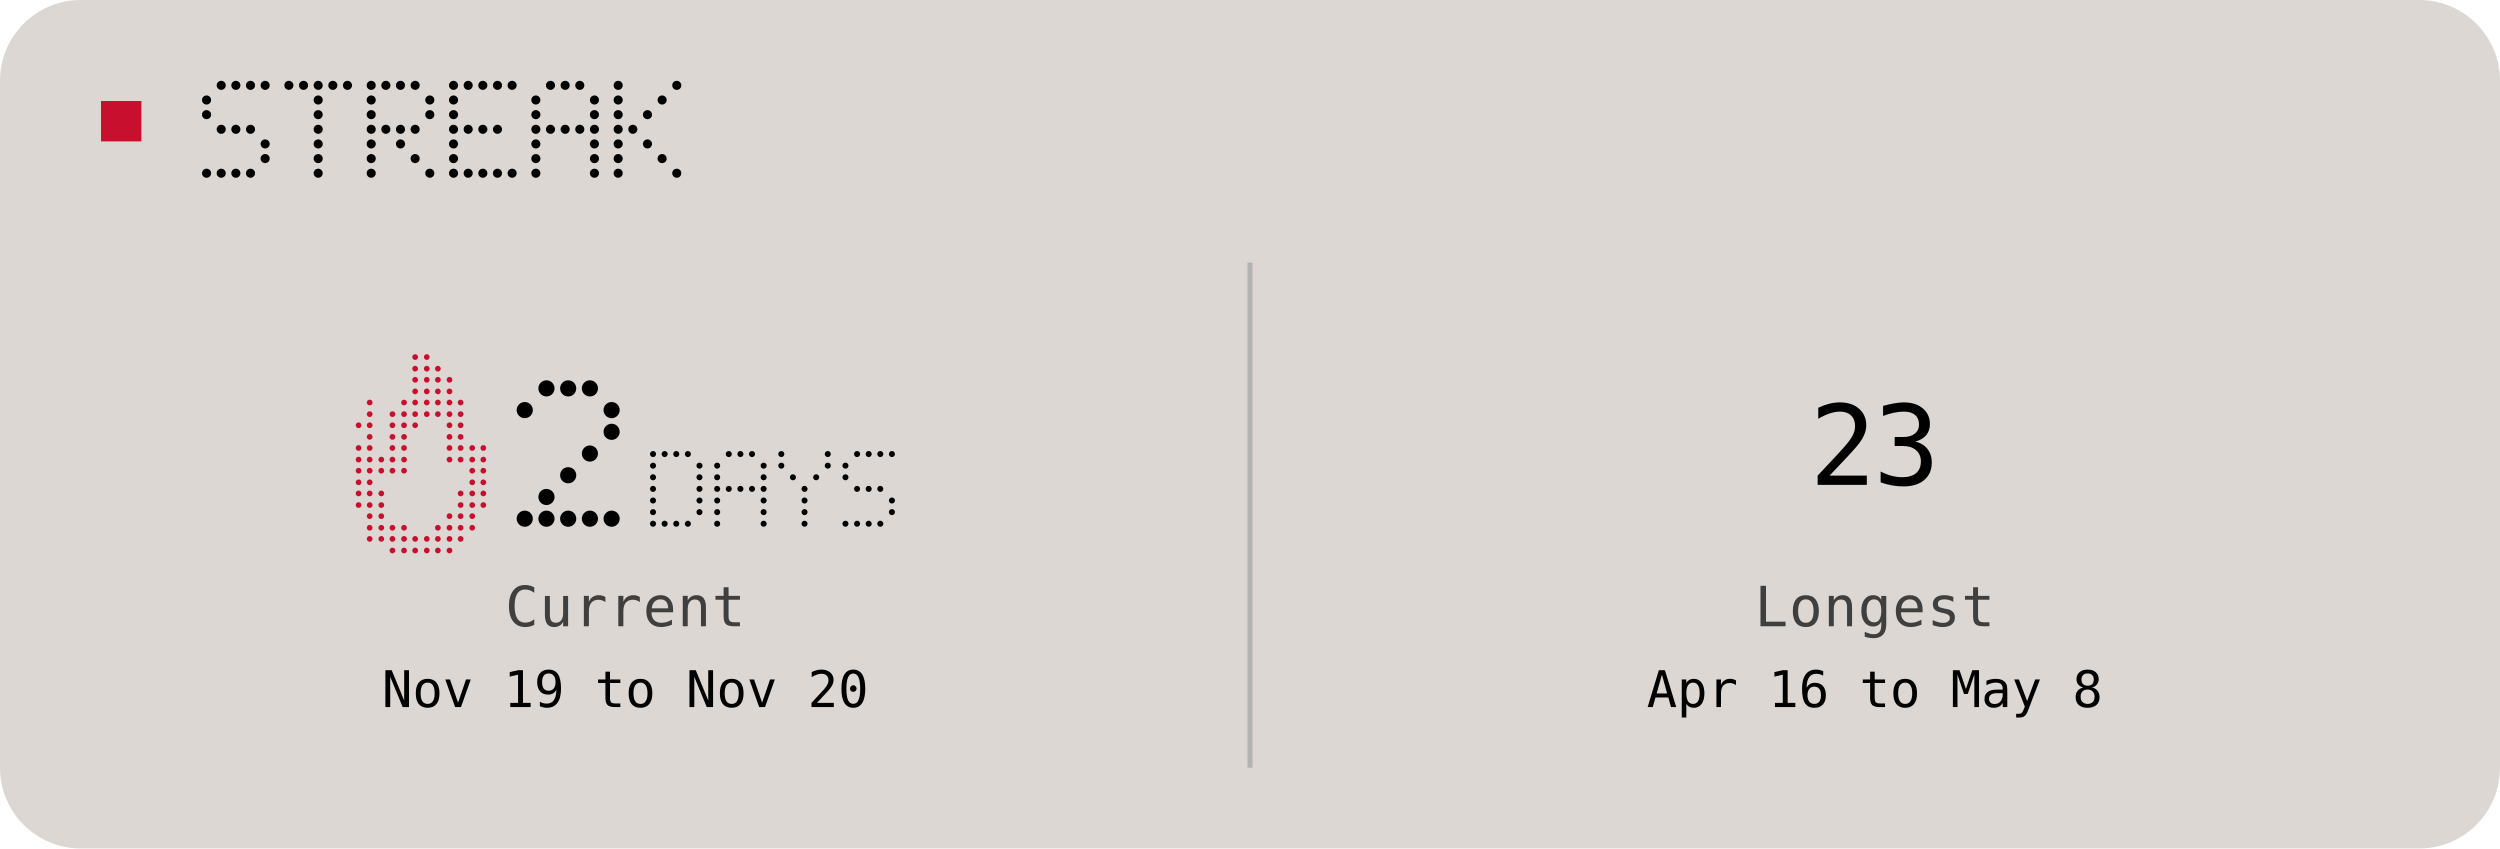
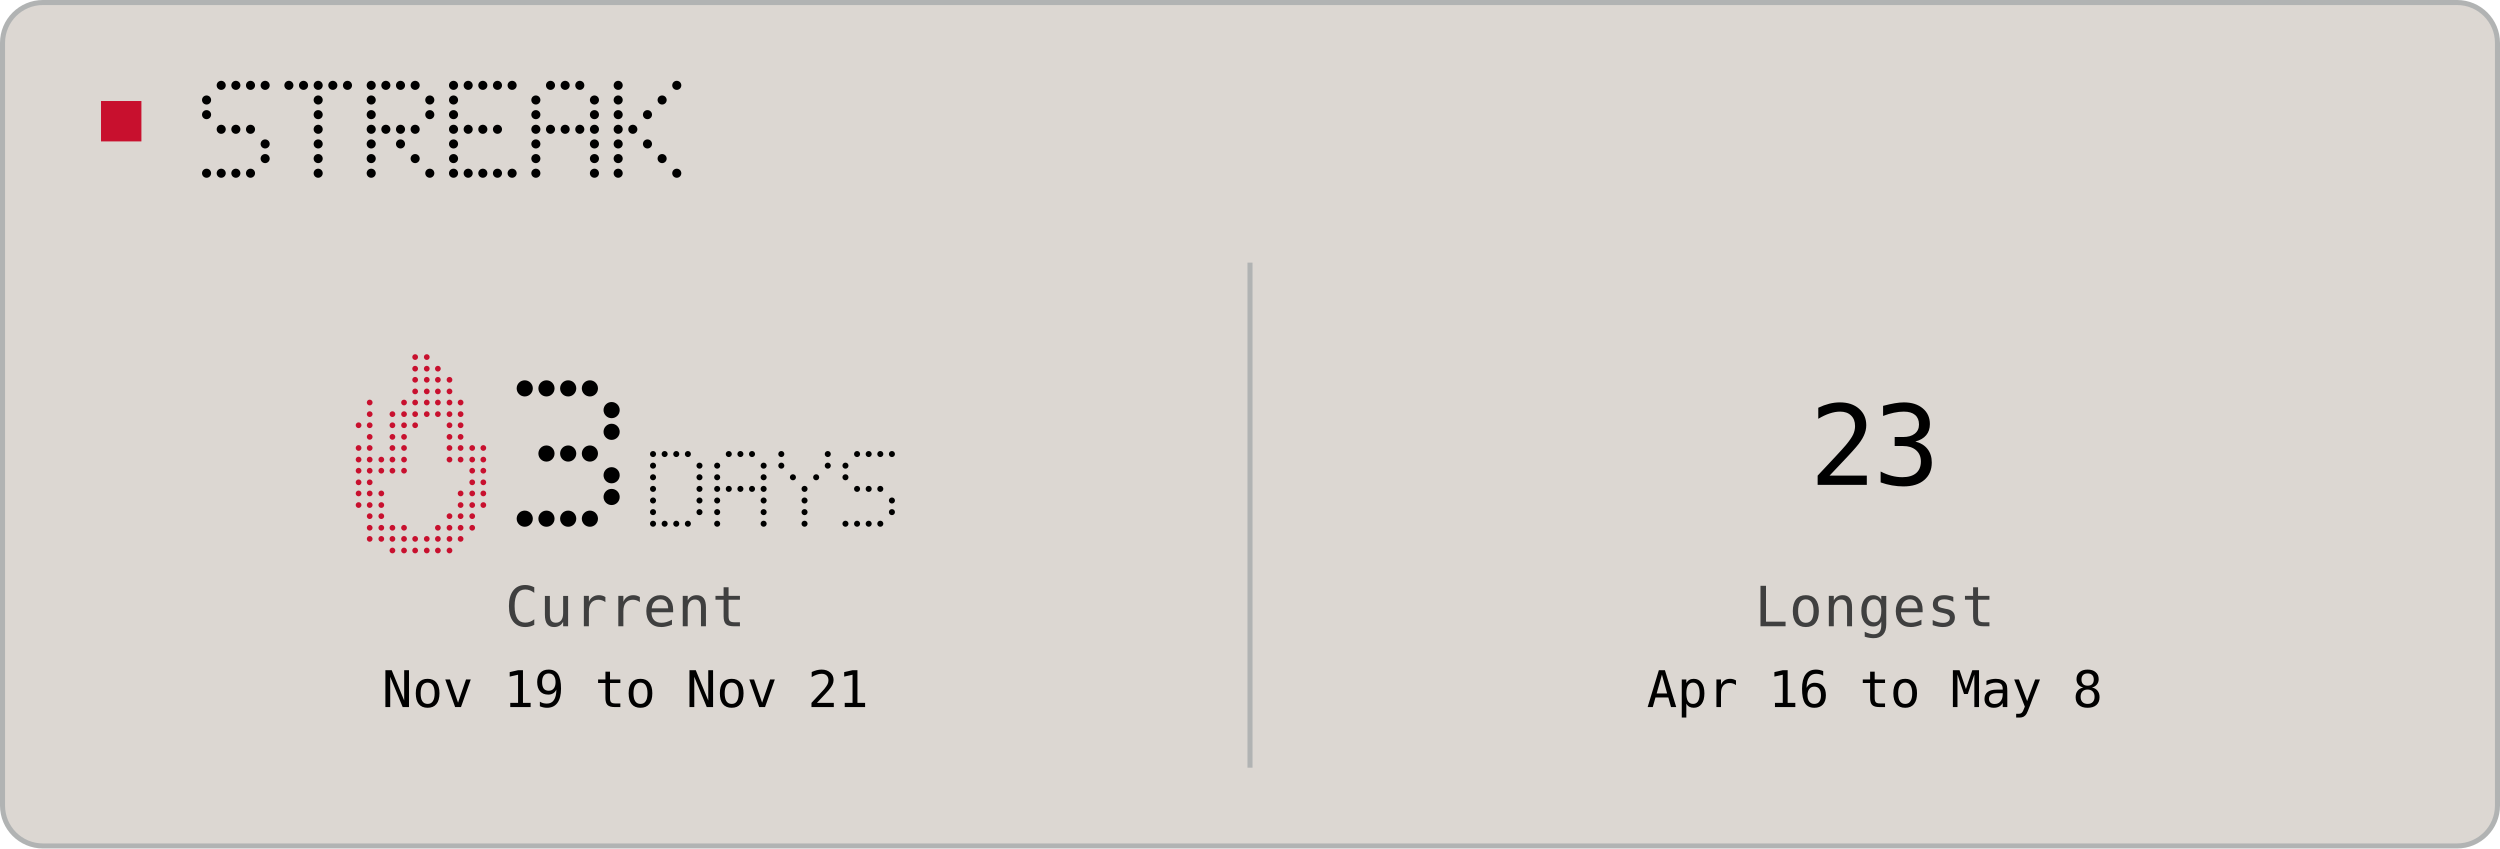
<svg xmlns="http://www.w3.org/2000/svg" width="495" height="168" viewBox="0 0 495 168" role="img">
-   <rect width="495" height="168" rx="16" fill="#DCD7D2" />
+   <rect x="0.5" y="0.5" width="494" height="167" rx="8" fill="#DCD7D2" stroke="#B1B3B3" />
  <rect x="20" y="20" width="8" height="8" fill="#C8102E" />
  <circle cx="43.8" cy="16.9" r="0.90" fill="#000000" />
  <circle cx="46.7" cy="16.9" r="0.90" fill="#000000" />
  <circle cx="49.6" cy="16.9" r="0.90" fill="#000000" />
  <circle cx="52.5" cy="16.9" r="0.90" fill="#000000" />
  <circle cx="40.9" cy="19.8" r="0.90" fill="#000000" />
  <circle cx="40.9" cy="22.7" r="0.90" fill="#000000" />
  <circle cx="43.8" cy="25.6" r="0.90" fill="#000000" />
  <circle cx="46.7" cy="25.6" r="0.90" fill="#000000" />
  <circle cx="49.6" cy="25.6" r="0.90" fill="#000000" />
  <circle cx="52.5" cy="28.5" r="0.90" fill="#000000" />
  <circle cx="52.5" cy="31.4" r="0.90" fill="#000000" />
  <circle cx="40.9" cy="34.3" r="0.90" fill="#000000" />
  <circle cx="43.8" cy="34.3" r="0.90" fill="#000000" />
  <circle cx="46.7" cy="34.3" r="0.90" fill="#000000" />
  <circle cx="49.6" cy="34.3" r="0.90" fill="#000000" />
  <circle cx="57.2" cy="16.9" r="0.90" fill="#000000" />
  <circle cx="60.1" cy="16.9" r="0.90" fill="#000000" />
  <circle cx="63.0" cy="16.9" r="0.90" fill="#000000" />
  <circle cx="65.9" cy="16.9" r="0.90" fill="#000000" />
  <circle cx="68.8" cy="16.9" r="0.90" fill="#000000" />
  <circle cx="63.0" cy="19.8" r="0.90" fill="#000000" />
  <circle cx="63.0" cy="22.7" r="0.90" fill="#000000" />
  <circle cx="63.0" cy="25.6" r="0.90" fill="#000000" />
  <circle cx="63.0" cy="28.5" r="0.90" fill="#000000" />
  <circle cx="63.0" cy="31.4" r="0.90" fill="#000000" />
  <circle cx="63.0" cy="34.3" r="0.90" fill="#000000" />
  <circle cx="73.5" cy="16.9" r="0.90" fill="#000000" />
  <circle cx="76.4" cy="16.9" r="0.90" fill="#000000" />
  <circle cx="79.3" cy="16.9" r="0.90" fill="#000000" />
  <circle cx="82.2" cy="16.9" r="0.90" fill="#000000" />
  <circle cx="73.5" cy="19.8" r="0.90" fill="#000000" />
  <circle cx="85.1" cy="19.8" r="0.90" fill="#000000" />
  <circle cx="73.5" cy="22.7" r="0.90" fill="#000000" />
  <circle cx="85.1" cy="22.7" r="0.90" fill="#000000" />
  <circle cx="73.5" cy="25.6" r="0.90" fill="#000000" />
  <circle cx="76.4" cy="25.6" r="0.90" fill="#000000" />
  <circle cx="79.3" cy="25.6" r="0.90" fill="#000000" />
  <circle cx="82.2" cy="25.6" r="0.90" fill="#000000" />
  <circle cx="73.5" cy="28.5" r="0.90" fill="#000000" />
  <circle cx="79.3" cy="28.5" r="0.90" fill="#000000" />
  <circle cx="73.5" cy="31.4" r="0.90" fill="#000000" />
  <circle cx="82.2" cy="31.4" r="0.90" fill="#000000" />
  <circle cx="73.5" cy="34.3" r="0.90" fill="#000000" />
  <circle cx="85.1" cy="34.3" r="0.90" fill="#000000" />
  <circle cx="89.8" cy="16.9" r="0.90" fill="#000000" />
  <circle cx="92.7" cy="16.9" r="0.90" fill="#000000" />
  <circle cx="95.6" cy="16.9" r="0.90" fill="#000000" />
  <circle cx="98.5" cy="16.9" r="0.90" fill="#000000" />
  <circle cx="101.4" cy="16.9" r="0.90" fill="#000000" />
  <circle cx="89.8" cy="19.8" r="0.90" fill="#000000" />
  <circle cx="89.8" cy="22.7" r="0.90" fill="#000000" />
  <circle cx="89.8" cy="25.6" r="0.90" fill="#000000" />
  <circle cx="92.7" cy="25.6" r="0.90" fill="#000000" />
  <circle cx="95.6" cy="25.6" r="0.90" fill="#000000" />
  <circle cx="98.5" cy="25.6" r="0.90" fill="#000000" />
  <circle cx="89.8" cy="28.5" r="0.90" fill="#000000" />
  <circle cx="89.8" cy="31.4" r="0.90" fill="#000000" />
  <circle cx="89.8" cy="34.3" r="0.90" fill="#000000" />
  <circle cx="92.7" cy="34.3" r="0.90" fill="#000000" />
  <circle cx="95.6" cy="34.3" r="0.90" fill="#000000" />
  <circle cx="98.5" cy="34.3" r="0.90" fill="#000000" />
  <circle cx="101.4" cy="34.3" r="0.90" fill="#000000" />
  <circle cx="109.0" cy="16.9" r="0.90" fill="#000000" />
  <circle cx="111.9" cy="16.9" r="0.90" fill="#000000" />
  <circle cx="114.8" cy="16.9" r="0.90" fill="#000000" />
  <circle cx="106.1" cy="19.8" r="0.90" fill="#000000" />
  <circle cx="117.7" cy="19.8" r="0.90" fill="#000000" />
  <circle cx="106.1" cy="22.7" r="0.90" fill="#000000" />
  <circle cx="117.7" cy="22.7" r="0.90" fill="#000000" />
  <circle cx="106.1" cy="25.6" r="0.90" fill="#000000" />
  <circle cx="109.0" cy="25.6" r="0.90" fill="#000000" />
  <circle cx="111.9" cy="25.6" r="0.90" fill="#000000" />
  <circle cx="114.8" cy="25.6" r="0.90" fill="#000000" />
  <circle cx="117.7" cy="25.6" r="0.90" fill="#000000" />
  <circle cx="106.1" cy="28.5" r="0.90" fill="#000000" />
  <circle cx="117.7" cy="28.5" r="0.90" fill="#000000" />
  <circle cx="106.1" cy="31.4" r="0.90" fill="#000000" />
  <circle cx="117.7" cy="31.4" r="0.90" fill="#000000" />
  <circle cx="106.1" cy="34.3" r="0.90" fill="#000000" />
  <circle cx="117.7" cy="34.3" r="0.90" fill="#000000" />
  <circle cx="122.4" cy="16.9" r="0.90" fill="#000000" />
  <circle cx="134.0" cy="16.9" r="0.90" fill="#000000" />
  <circle cx="122.4" cy="19.8" r="0.90" fill="#000000" />
  <circle cx="131.1" cy="19.8" r="0.90" fill="#000000" />
  <circle cx="122.4" cy="22.7" r="0.90" fill="#000000" />
  <circle cx="128.2" cy="22.7" r="0.90" fill="#000000" />
  <circle cx="122.4" cy="25.6" r="0.90" fill="#000000" />
  <circle cx="125.3" cy="25.6" r="0.90" fill="#000000" />
  <circle cx="122.4" cy="28.5" r="0.90" fill="#000000" />
  <circle cx="128.2" cy="28.5" r="0.90" fill="#000000" />
  <circle cx="122.4" cy="31.4" r="0.90" fill="#000000" />
  <circle cx="131.1" cy="31.4" r="0.90" fill="#000000" />
  <circle cx="122.4" cy="34.3" r="0.90" fill="#000000" />
  <circle cx="134.0" cy="34.3" r="0.90" fill="#000000" />
  <line x1="247.5" y1="52" x2="247.5" y2="152" stroke="#B1B3B3" />
  <circle cx="82.2" cy="70.7" r="0.57" fill="#C8102E" />
  <circle cx="84.5" cy="70.7" r="0.57" fill="#C8102E" />
  <circle cx="82.2" cy="73.0" r="0.57" fill="#C8102E" />
  <circle cx="84.5" cy="73.0" r="0.57" fill="#C8102E" />
  <circle cx="86.7" cy="73.0" r="0.57" fill="#C8102E" />
  <circle cx="82.2" cy="75.2" r="0.57" fill="#C8102E" />
  <circle cx="84.5" cy="75.2" r="0.57" fill="#C8102E" />
  <circle cx="86.7" cy="75.2" r="0.57" fill="#C8102E" />
  <circle cx="89.0" cy="75.2" r="0.57" fill="#C8102E" />
  <circle cx="82.2" cy="77.5" r="0.57" fill="#C8102E" />
  <circle cx="84.5" cy="77.5" r="0.57" fill="#C8102E" />
  <circle cx="86.7" cy="77.5" r="0.57" fill="#C8102E" />
  <circle cx="89.0" cy="77.5" r="0.57" fill="#C8102E" />
  <circle cx="73.2" cy="79.7" r="0.57" fill="#C8102E" />
  <circle cx="80.0" cy="79.7" r="0.57" fill="#C8102E" />
  <circle cx="82.2" cy="79.7" r="0.57" fill="#C8102E" />
  <circle cx="84.5" cy="79.7" r="0.57" fill="#C8102E" />
  <circle cx="86.7" cy="79.7" r="0.57" fill="#C8102E" />
  <circle cx="89.0" cy="79.7" r="0.57" fill="#C8102E" />
  <circle cx="91.2" cy="79.7" r="0.57" fill="#C8102E" />
  <circle cx="73.2" cy="82.0" r="0.57" fill="#C8102E" />
  <circle cx="77.7" cy="82.0" r="0.57" fill="#C8102E" />
  <circle cx="80.0" cy="82.0" r="0.57" fill="#C8102E" />
  <circle cx="82.2" cy="82.0" r="0.57" fill="#C8102E" />
  <circle cx="84.5" cy="82.0" r="0.57" fill="#C8102E" />
  <circle cx="86.7" cy="82.0" r="0.57" fill="#C8102E" />
  <circle cx="89.0" cy="82.0" r="0.57" fill="#C8102E" />
  <circle cx="91.2" cy="82.0" r="0.57" fill="#C8102E" />
  <circle cx="71.0" cy="84.2" r="0.57" fill="#C8102E" />
  <circle cx="73.2" cy="84.2" r="0.57" fill="#C8102E" />
  <circle cx="77.7" cy="84.2" r="0.57" fill="#C8102E" />
  <circle cx="80.0" cy="84.2" r="0.57" fill="#C8102E" />
  <circle cx="82.2" cy="84.2" r="0.57" fill="#C8102E" />
  <circle cx="89.0" cy="84.2" r="0.57" fill="#C8102E" />
  <circle cx="91.2" cy="84.2" r="0.57" fill="#C8102E" />
  <circle cx="73.2" cy="86.5" r="0.57" fill="#C8102E" />
  <circle cx="77.7" cy="86.5" r="0.57" fill="#C8102E" />
  <circle cx="80.0" cy="86.5" r="0.57" fill="#C8102E" />
  <circle cx="89.0" cy="86.5" r="0.57" fill="#C8102E" />
  <circle cx="91.2" cy="86.5" r="0.57" fill="#C8102E" />
  <circle cx="71.0" cy="88.7" r="0.57" fill="#C8102E" />
  <circle cx="73.2" cy="88.7" r="0.57" fill="#C8102E" />
  <circle cx="77.7" cy="88.7" r="0.57" fill="#C8102E" />
  <circle cx="80.0" cy="88.7" r="0.57" fill="#C8102E" />
  <circle cx="89.0" cy="88.7" r="0.57" fill="#C8102E" />
  <circle cx="91.2" cy="88.7" r="0.57" fill="#C8102E" />
  <circle cx="93.5" cy="88.7" r="0.57" fill="#C8102E" />
  <circle cx="95.7" cy="88.7" r="0.57" fill="#C8102E" />
  <circle cx="71.0" cy="91.0" r="0.57" fill="#C8102E" />
  <circle cx="73.2" cy="91.0" r="0.57" fill="#C8102E" />
  <circle cx="75.5" cy="91.0" r="0.57" fill="#C8102E" />
  <circle cx="77.7" cy="91.0" r="0.57" fill="#C8102E" />
  <circle cx="80.0" cy="91.0" r="0.57" fill="#C8102E" />
  <circle cx="89.0" cy="91.0" r="0.57" fill="#C8102E" />
  <circle cx="91.2" cy="91.0" r="0.57" fill="#C8102E" />
  <circle cx="93.5" cy="91.0" r="0.57" fill="#C8102E" />
  <circle cx="95.7" cy="91.0" r="0.57" fill="#C8102E" />
  <circle cx="71.0" cy="93.2" r="0.57" fill="#C8102E" />
  <circle cx="73.2" cy="93.2" r="0.57" fill="#C8102E" />
  <circle cx="75.5" cy="93.2" r="0.57" fill="#C8102E" />
  <circle cx="77.7" cy="93.2" r="0.57" fill="#C8102E" />
  <circle cx="80.0" cy="93.2" r="0.57" fill="#C8102E" />
  <circle cx="93.5" cy="93.2" r="0.57" fill="#C8102E" />
  <circle cx="95.7" cy="93.2" r="0.57" fill="#C8102E" />
  <circle cx="71.0" cy="95.5" r="0.57" fill="#C8102E" />
  <circle cx="73.2" cy="95.5" r="0.57" fill="#C8102E" />
  <circle cx="93.5" cy="95.5" r="0.57" fill="#C8102E" />
  <circle cx="95.7" cy="95.5" r="0.57" fill="#C8102E" />
  <circle cx="71.0" cy="97.7" r="0.57" fill="#C8102E" />
  <circle cx="73.2" cy="97.7" r="0.57" fill="#C8102E" />
  <circle cx="75.5" cy="97.7" r="0.57" fill="#C8102E" />
  <circle cx="91.2" cy="97.7" r="0.57" fill="#C8102E" />
  <circle cx="93.5" cy="97.7" r="0.57" fill="#C8102E" />
  <circle cx="95.7" cy="97.7" r="0.57" fill="#C8102E" />
  <circle cx="71.0" cy="100.0" r="0.57" fill="#C8102E" />
  <circle cx="73.2" cy="100.0" r="0.57" fill="#C8102E" />
  <circle cx="75.5" cy="100.0" r="0.57" fill="#C8102E" />
  <circle cx="91.2" cy="100.0" r="0.57" fill="#C8102E" />
  <circle cx="93.5" cy="100.0" r="0.57" fill="#C8102E" />
  <circle cx="95.7" cy="100.0" r="0.57" fill="#C8102E" />
  <circle cx="73.2" cy="102.2" r="0.57" fill="#C8102E" />
  <circle cx="75.5" cy="102.2" r="0.57" fill="#C8102E" />
  <circle cx="89.0" cy="102.2" r="0.57" fill="#C8102E" />
  <circle cx="91.2" cy="102.2" r="0.57" fill="#C8102E" />
  <circle cx="93.5" cy="102.2" r="0.57" fill="#C8102E" />
  <circle cx="73.2" cy="104.5" r="0.57" fill="#C8102E" />
  <circle cx="75.5" cy="104.5" r="0.57" fill="#C8102E" />
  <circle cx="77.7" cy="104.5" r="0.57" fill="#C8102E" />
  <circle cx="80.0" cy="104.5" r="0.57" fill="#C8102E" />
  <circle cx="86.7" cy="104.5" r="0.57" fill="#C8102E" />
  <circle cx="89.0" cy="104.5" r="0.57" fill="#C8102E" />
  <circle cx="91.2" cy="104.5" r="0.57" fill="#C8102E" />
  <circle cx="93.5" cy="104.5" r="0.57" fill="#C8102E" />
  <circle cx="73.2" cy="106.7" r="0.57" fill="#C8102E" />
  <circle cx="75.5" cy="106.7" r="0.57" fill="#C8102E" />
  <circle cx="77.7" cy="106.7" r="0.57" fill="#C8102E" />
  <circle cx="80.0" cy="106.7" r="0.57" fill="#C8102E" />
  <circle cx="82.2" cy="106.7" r="0.57" fill="#C8102E" />
  <circle cx="84.5" cy="106.7" r="0.57" fill="#C8102E" />
  <circle cx="86.7" cy="106.7" r="0.57" fill="#C8102E" />
  <circle cx="89.0" cy="106.7" r="0.57" fill="#C8102E" />
  <circle cx="91.2" cy="106.7" r="0.57" fill="#C8102E" />
  <circle cx="77.7" cy="109.0" r="0.57" fill="#C8102E" />
  <circle cx="80.0" cy="109.0" r="0.57" fill="#C8102E" />
  <circle cx="82.2" cy="109.0" r="0.57" fill="#C8102E" />
  <circle cx="84.5" cy="109.0" r="0.57" fill="#C8102E" />
  <circle cx="86.7" cy="109.0" r="0.57" fill="#C8102E" />
  <circle cx="89.0" cy="109.0" r="0.57" fill="#C8102E" />
+   <circle cx="103.9" cy="76.9" r="1.60" fill="#000000" />
  <circle cx="108.2" cy="76.9" r="1.60" fill="#000000" />
  <circle cx="112.5" cy="76.9" r="1.60" fill="#000000" />
  <circle cx="116.8" cy="76.9" r="1.60" fill="#000000" />
-   <circle cx="103.9" cy="81.2" r="1.60" fill="#000000" />
  <circle cx="121.1" cy="81.2" r="1.60" fill="#000000" />
  <circle cx="121.1" cy="85.5" r="1.60" fill="#000000" />
+   <circle cx="108.2" cy="89.8" r="1.60" fill="#000000" />
+   <circle cx="112.5" cy="89.8" r="1.60" fill="#000000" />
  <circle cx="116.8" cy="89.8" r="1.60" fill="#000000" />
-   <circle cx="112.5" cy="94.1" r="1.60" fill="#000000" />
-   <circle cx="108.2" cy="98.4" r="1.60" fill="#000000" />
+   <circle cx="121.1" cy="94.1" r="1.60" fill="#000000" />
+   <circle cx="121.1" cy="98.4" r="1.60" fill="#000000" />
  <circle cx="103.9" cy="102.7" r="1.60" fill="#000000" />
  <circle cx="108.2" cy="102.7" r="1.60" fill="#000000" />
  <circle cx="112.5" cy="102.7" r="1.60" fill="#000000" />
  <circle cx="116.8" cy="102.7" r="1.60" fill="#000000" />
-   <circle cx="121.1" cy="102.7" r="1.60" fill="#000000" />
  <circle cx="129.3" cy="89.9" r="0.60" fill="#000000" />
  <circle cx="131.6" cy="89.9" r="0.60" fill="#000000" />
  <circle cx="133.9" cy="89.9" r="0.60" fill="#000000" />
  <circle cx="136.2" cy="89.9" r="0.60" fill="#000000" />
  <circle cx="129.3" cy="92.2" r="0.60" fill="#000000" />
  <circle cx="138.5" cy="92.2" r="0.60" fill="#000000" />
  <circle cx="129.3" cy="94.5" r="0.60" fill="#000000" />
  <circle cx="138.5" cy="94.5" r="0.60" fill="#000000" />
  <circle cx="129.3" cy="96.8" r="0.60" fill="#000000" />
  <circle cx="138.5" cy="96.8" r="0.60" fill="#000000" />
  <circle cx="129.3" cy="99.1" r="0.60" fill="#000000" />
  <circle cx="138.5" cy="99.1" r="0.60" fill="#000000" />
  <circle cx="129.3" cy="101.4" r="0.60" fill="#000000" />
  <circle cx="138.5" cy="101.4" r="0.60" fill="#000000" />
  <circle cx="129.3" cy="103.7" r="0.60" fill="#000000" />
  <circle cx="131.6" cy="103.7" r="0.60" fill="#000000" />
  <circle cx="133.9" cy="103.7" r="0.60" fill="#000000" />
  <circle cx="136.2" cy="103.7" r="0.60" fill="#000000" />
  <circle cx="144.3" cy="89.9" r="0.60" fill="#000000" />
  <circle cx="146.6" cy="89.9" r="0.60" fill="#000000" />
  <circle cx="148.9" cy="89.9" r="0.60" fill="#000000" />
  <circle cx="142.0" cy="92.2" r="0.60" fill="#000000" />
  <circle cx="151.2" cy="92.2" r="0.60" fill="#000000" />
  <circle cx="142.0" cy="94.5" r="0.60" fill="#000000" />
  <circle cx="151.2" cy="94.5" r="0.60" fill="#000000" />
  <circle cx="142.0" cy="96.8" r="0.60" fill="#000000" />
  <circle cx="144.3" cy="96.8" r="0.60" fill="#000000" />
  <circle cx="146.6" cy="96.8" r="0.60" fill="#000000" />
  <circle cx="148.9" cy="96.8" r="0.60" fill="#000000" />
  <circle cx="151.2" cy="96.8" r="0.60" fill="#000000" />
  <circle cx="142.0" cy="99.1" r="0.60" fill="#000000" />
  <circle cx="151.2" cy="99.1" r="0.60" fill="#000000" />
  <circle cx="142.0" cy="101.4" r="0.60" fill="#000000" />
  <circle cx="151.2" cy="101.4" r="0.60" fill="#000000" />
  <circle cx="142.0" cy="103.7" r="0.60" fill="#000000" />
  <circle cx="151.2" cy="103.7" r="0.60" fill="#000000" />
  <circle cx="154.7" cy="89.9" r="0.60" fill="#000000" />
  <circle cx="163.9" cy="89.9" r="0.60" fill="#000000" />
  <circle cx="154.7" cy="92.2" r="0.60" fill="#000000" />
  <circle cx="163.9" cy="92.2" r="0.60" fill="#000000" />
  <circle cx="157.0" cy="94.5" r="0.60" fill="#000000" />
  <circle cx="161.6" cy="94.5" r="0.60" fill="#000000" />
  <circle cx="159.3" cy="96.8" r="0.60" fill="#000000" />
  <circle cx="159.3" cy="99.1" r="0.60" fill="#000000" />
  <circle cx="159.3" cy="101.4" r="0.60" fill="#000000" />
  <circle cx="159.3" cy="103.7" r="0.60" fill="#000000" />
  <circle cx="169.7" cy="89.9" r="0.60" fill="#000000" />
  <circle cx="172.0" cy="89.9" r="0.60" fill="#000000" />
  <circle cx="174.3" cy="89.9" r="0.60" fill="#000000" />
  <circle cx="176.6" cy="89.9" r="0.60" fill="#000000" />
  <circle cx="167.4" cy="92.2" r="0.60" fill="#000000" />
  <circle cx="167.4" cy="94.5" r="0.60" fill="#000000" />
  <circle cx="169.7" cy="96.8" r="0.60" fill="#000000" />
  <circle cx="172.0" cy="96.8" r="0.60" fill="#000000" />
  <circle cx="174.3" cy="96.8" r="0.60" fill="#000000" />
  <circle cx="176.6" cy="99.1" r="0.60" fill="#000000" />
  <circle cx="176.6" cy="101.4" r="0.60" fill="#000000" />
  <circle cx="167.4" cy="103.7" r="0.60" fill="#000000" />
  <circle cx="169.7" cy="103.7" r="0.60" fill="#000000" />
  <circle cx="172.0" cy="103.7" r="0.60" fill="#000000" />
  <circle cx="174.3" cy="103.7" r="0.60" fill="#000000" />
  <text x="123.8" y="124" fill="#3F3F3F" text-anchor="middle" font-family="ui-monospace, Geist Mono, monospace" font-size="11" letter-spacing="0.2" dominant-baseline="auto">Current</text>
-   <text x="123.8" y="140" fill="#000000" text-anchor="middle" font-family="ui-monospace, Geist Mono, monospace" font-size="10" letter-spacing="0" dominant-baseline="auto">Nov 19 to Nov 20</text>
+   <text x="123.8" y="140" fill="#000000" text-anchor="middle" font-family="ui-monospace, Geist Mono, monospace" font-size="10" letter-spacing="0" dominant-baseline="auto">Nov 19 to Nov 21</text>
  <text x="371.2" y="96" fill="#000000" text-anchor="middle" font-family="ui-monospace, Geist Mono, monospace" font-size="22" letter-spacing="-0.6" dominant-baseline="auto">23</text>
  <text x="371.2" y="124" fill="#3F3F3F" text-anchor="middle" font-family="ui-monospace, Geist Mono, monospace" font-size="11" letter-spacing="0.2" dominant-baseline="auto">Longest</text>
  <text x="371.2" y="140" fill="#000000" text-anchor="middle" font-family="ui-monospace, Geist Mono, monospace" font-size="10" letter-spacing="0" dominant-baseline="auto">Apr 16 to May 8</text>
</svg>
